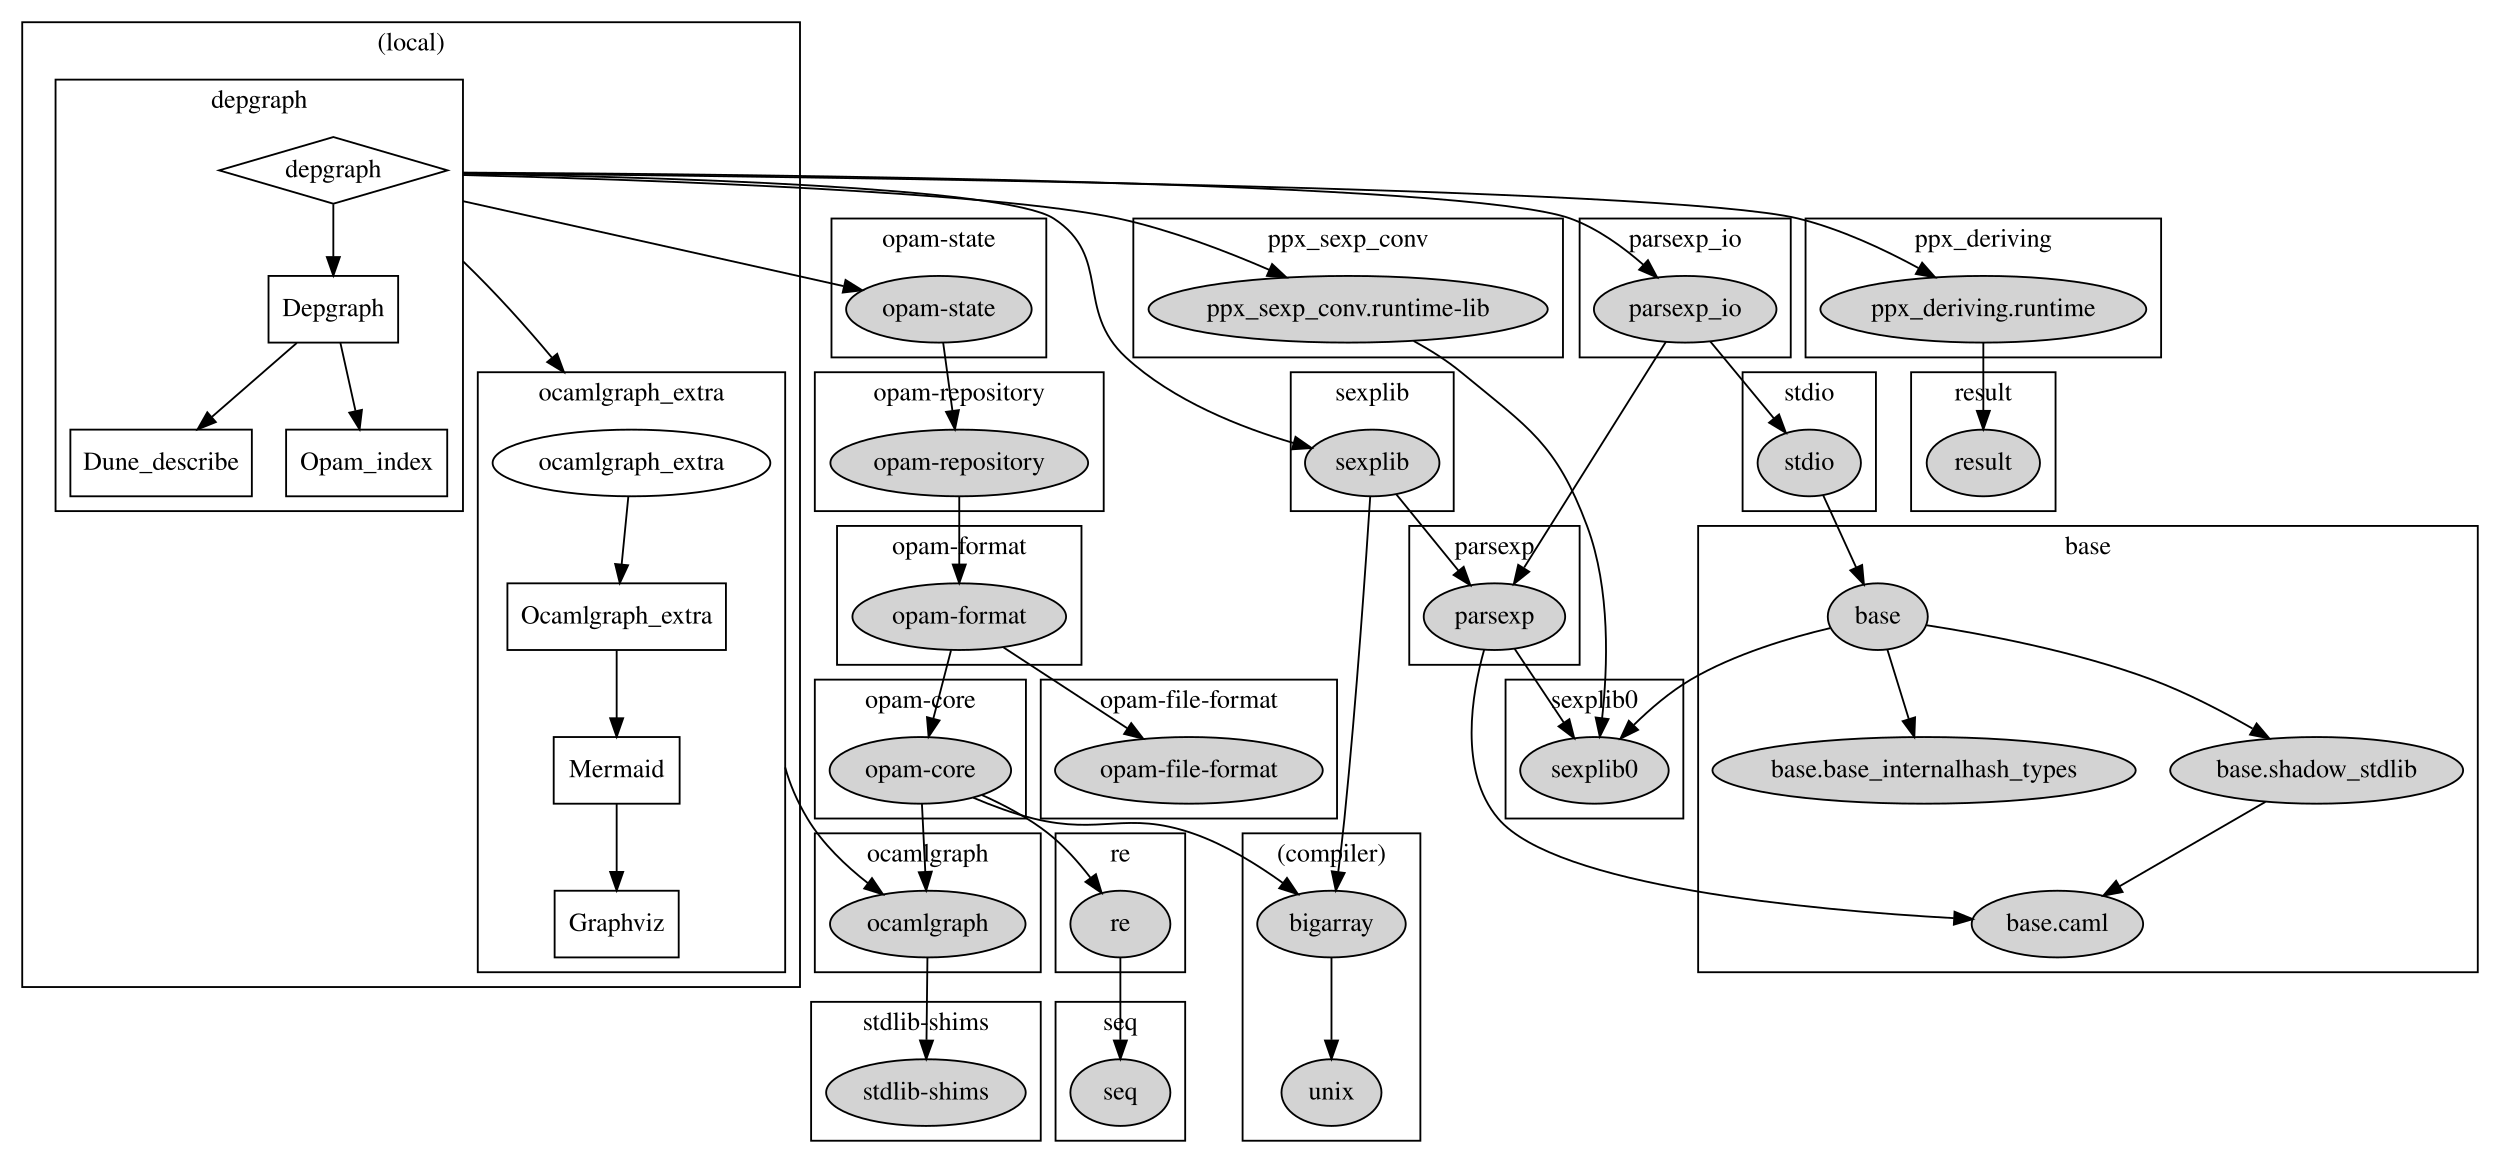
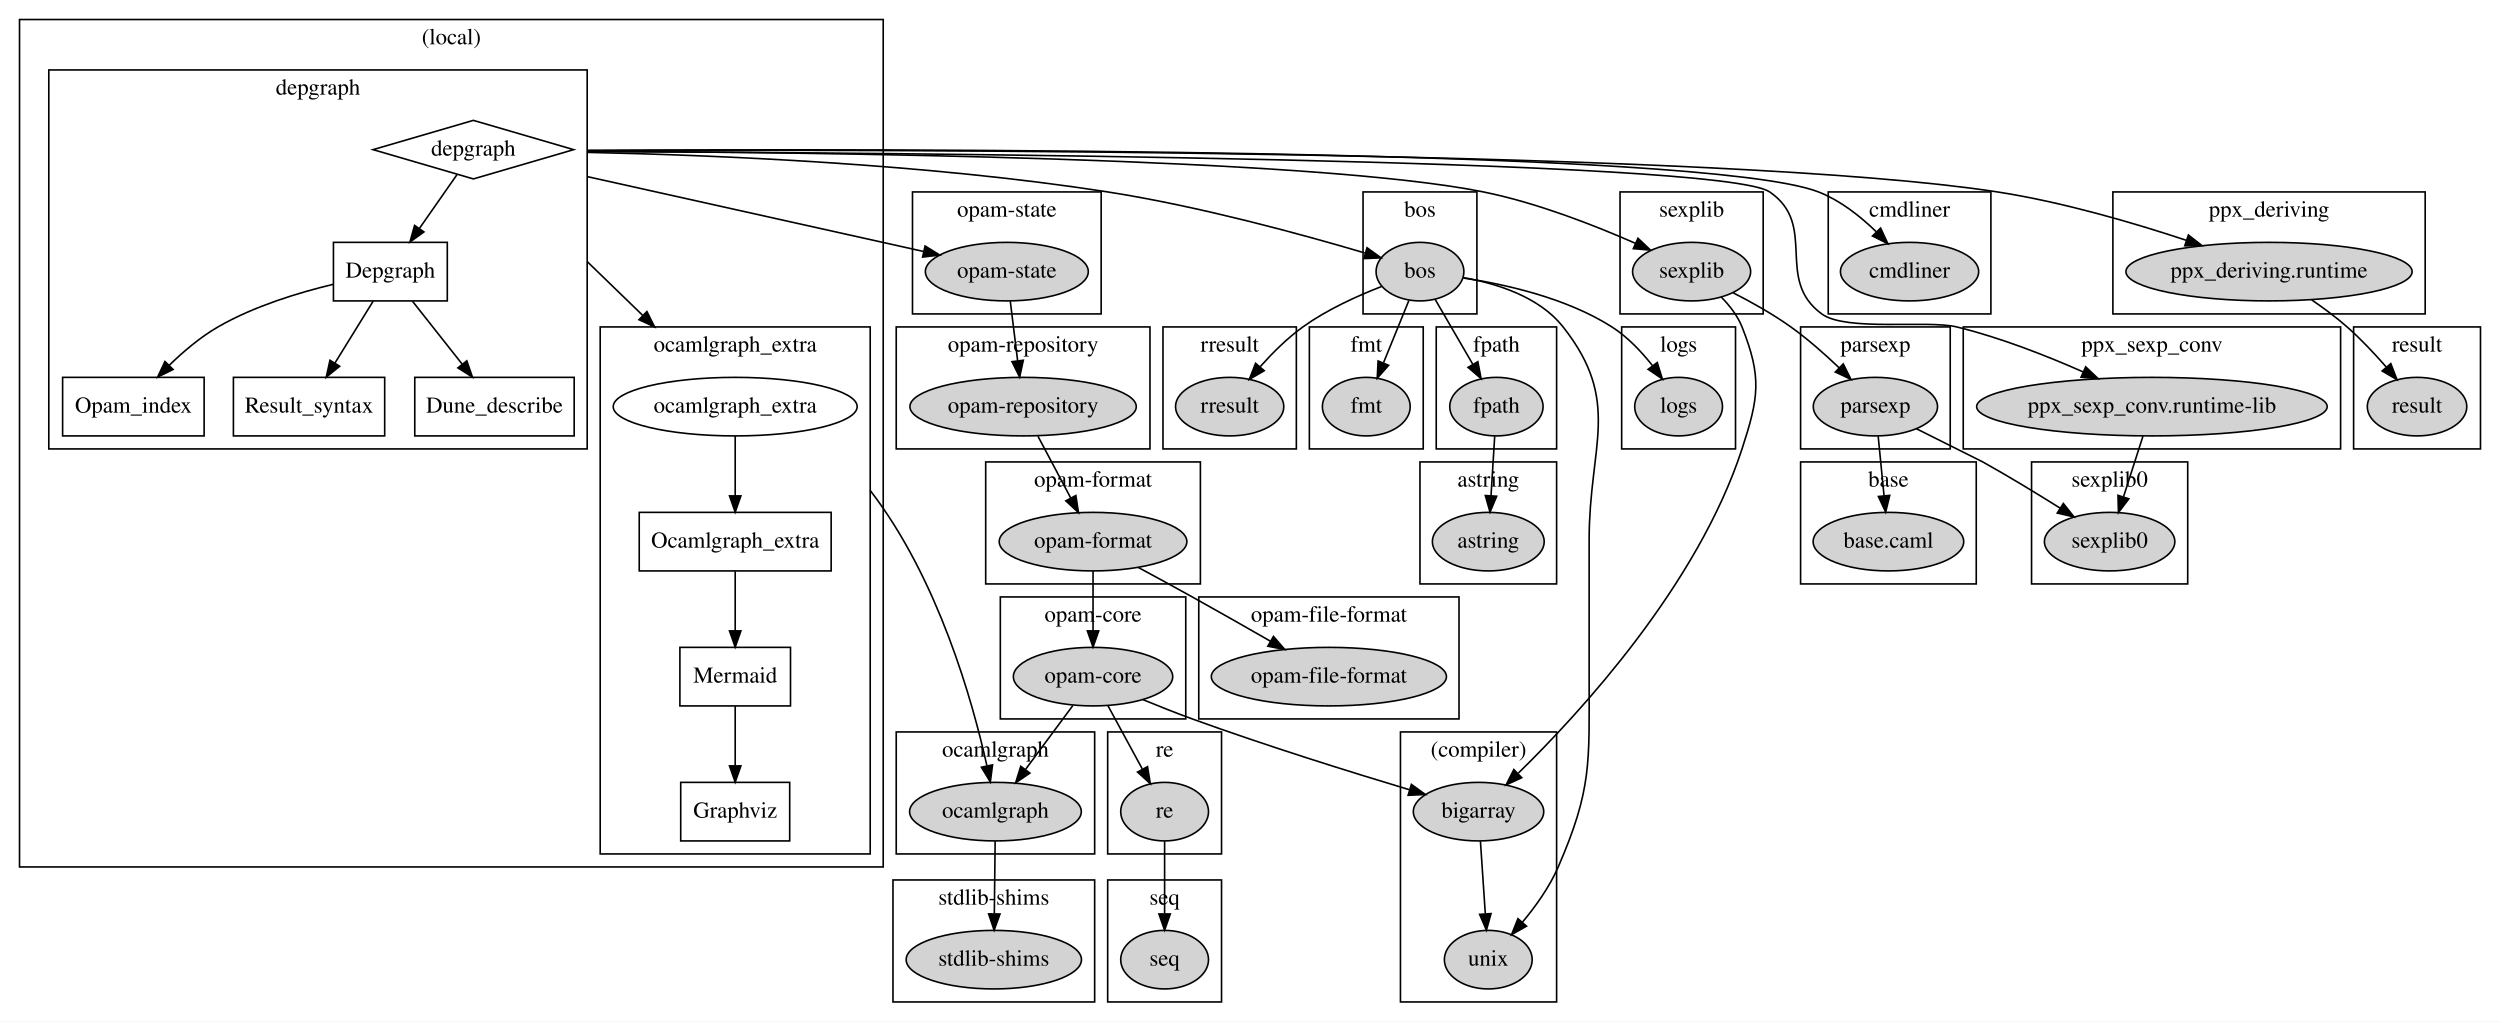
- <svg xmlns="http://www.w3.org/2000/svg" width="1350pt" height="628pt" viewBox="0.00 0.00 1350.00 628.00">
+ <svg xmlns="http://www.w3.org/2000/svg" width="1537pt" height="628pt" viewBox="0.00 0.00 1537.00 628.00">
  <g id="graph0" class="graph" transform="scale(1 1) rotate(0) translate(4 624)">
-     <polygon fill="white" stroke="transparent" points="-4,4 -4,-624 1346,-624 1346,4 -4,4" />
+     <polygon fill="white" stroke="transparent" points="-4,4 -4,-624 1533,-624 1533,4 -4,4" />
    <g id="clust1" class="cluster">
-       <polygon fill="none" stroke="black" points="608,-431 608,-506 840,-506 840,-431 608,-431" />
-       <text text-anchor="middle" x="724" y="-490.8" font-family="Times,serif" font-size="14.00">ppx_sexp_conv</text>
+       <polygon fill="none" stroke="black" points="1203,-348 1203,-423 1435,-423 1435,-348 1203,-348" />
+       <text text-anchor="middle" x="1319" y="-407.8" font-family="Times,serif" font-size="14.00">ppx_sexp_conv</text>
    </g>
    <g id="clust2" class="cluster">
-       <polygon fill="none" stroke="black" points="809,-182 809,-257 905,-257 905,-182 809,-182" />
-       <text text-anchor="middle" x="857" y="-241.8" font-family="Times,serif" font-size="14.00">sexplib0</text>
+       <polygon fill="none" stroke="black" points="1245,-265 1245,-340 1341,-340 1341,-265 1245,-265" />
+       <text text-anchor="middle" x="1293" y="-324.8" font-family="Times,serif" font-size="14.00">sexplib0</text>
    </g>
    <g id="clust3" class="cluster">
-       <polygon fill="none" stroke="black" points="1028,-348 1028,-423 1106,-423 1106,-348 1028,-348" />
-       <text text-anchor="middle" x="1067" y="-407.8" font-family="Times,serif" font-size="14.00">result</text>
+       <polygon fill="none" stroke="black" points="1443,-348 1443,-423 1521,-423 1521,-348 1443,-348" />
+       <text text-anchor="middle" x="1482" y="-407.8" font-family="Times,serif" font-size="14.00">result</text>
    </g>
    <g id="clust4" class="cluster">
-       <polygon fill="none" stroke="black" points="445,-431 445,-506 561,-506 561,-431 445,-431" />
-       <text text-anchor="middle" x="503" y="-490.8" font-family="Times,serif" font-size="14.00">opam-state</text>
+       <polygon fill="none" stroke="black" points="557,-431 557,-506 673,-506 673,-431 557,-431" />
+       <text text-anchor="middle" x="615" y="-490.8" font-family="Times,serif" font-size="14.00">opam-state</text>
    </g>
    <g id="clust5" class="cluster">
-       <polygon fill="none" stroke="black" points="937,-348 937,-423 1009,-423 1009,-348 937,-348" />
-       <text text-anchor="middle" x="973" y="-407.8" font-family="Times,serif" font-size="14.00">stdio</text>
+       <polygon fill="none" stroke="black" points="1120,-431 1120,-506 1220,-506 1220,-431 1120,-431" />
+       <text text-anchor="middle" x="1170" y="-490.8" font-family="Times,serif" font-size="14.00">cmdliner</text>
    </g>
    <g id="clust6" class="cluster">
-       <polygon fill="none" stroke="black" points="849,-431 849,-506 963,-506 963,-431 849,-431" />
-       <text text-anchor="middle" x="906" y="-490.8" font-family="Times,serif" font-size="14.00">parsexp_io</text>
+       <polygon fill="none" stroke="black" points="1103,-348 1103,-423 1195,-423 1195,-348 1103,-348" />
+       <text text-anchor="middle" x="1149" y="-407.8" font-family="Times,serif" font-size="14.00">parsexp</text>
    </g>
    <g id="clust7" class="cluster">
-       <polygon fill="none" stroke="black" points="757,-265 757,-340 849,-340 849,-265 757,-265" />
-       <text text-anchor="middle" x="803" y="-324.8" font-family="Times,serif" font-size="14.00">parsexp</text>
+       <polygon fill="none" stroke="black" points="711,-348 711,-423 793,-423 793,-348 711,-348" />
+       <text text-anchor="middle" x="752" y="-407.8" font-family="Times,serif" font-size="14.00">rresult</text>
    </g>
    <g id="clust8" class="cluster">
-       <polygon fill="none" stroke="black" points="436,-182 436,-257 550,-257 550,-182 436,-182" />
-       <text text-anchor="middle" x="493" y="-241.8" font-family="Times,serif" font-size="14.00">opam-core</text>
+       <polygon fill="none" stroke="black" points="611,-182 611,-257 725,-257 725,-182 611,-182" />
+       <text text-anchor="middle" x="668" y="-241.8" font-family="Times,serif" font-size="14.00">opam-core</text>
    </g>
    <g id="clust9" class="cluster">
-       <polygon fill="none" stroke="black" points="436,-99 436,-174 558,-174 558,-99 436,-99" />
-       <text text-anchor="middle" x="497" y="-158.8" font-family="Times,serif" font-size="14.00">ocamlgraph</text>
+       <polygon fill="none" stroke="black" points="547,-99 547,-174 669,-174 669,-99 547,-99" />
+       <text text-anchor="middle" x="608" y="-158.8" font-family="Times,serif" font-size="14.00">ocamlgraph</text>
    </g>
    <g id="clust10" class="cluster">
-       <polygon fill="none" stroke="black" points="667,-8 667,-174 763,-174 763,-8 667,-8" />
-       <text text-anchor="middle" x="715" y="-158.8" font-family="Times,serif" font-size="14.00">(compiler)</text>
+       <polygon fill="none" stroke="black" points="857,-8 857,-174 953,-174 953,-8 857,-8" />
+       <text text-anchor="middle" x="905" y="-158.8" font-family="Times,serif" font-size="14.00">(compiler)</text>
    </g>
    <g id="clust11" class="cluster">
-       <polygon fill="none" stroke="black" points="971,-431 971,-506 1163,-506 1163,-431 971,-431" />
-       <text text-anchor="middle" x="1067" y="-490.8" font-family="Times,serif" font-size="14.00">ppx_deriving</text>
+       <polygon fill="none" stroke="black" points="993,-348 993,-423 1063,-423 1063,-348 993,-348" />
+       <text text-anchor="middle" x="1028" y="-407.8" font-family="Times,serif" font-size="14.00">logs</text>
    </g>
    <g id="clust12" class="cluster">
-       <polygon fill="none" stroke="black" points="566,-8 566,-83 636,-83 636,-8 566,-8" />
-       <text text-anchor="middle" x="601" y="-67.8" font-family="Times,serif" font-size="14.00">seq</text>
+       <polygon fill="none" stroke="black" points="1295,-431 1295,-506 1487,-506 1487,-431 1295,-431" />
+       <text text-anchor="middle" x="1391" y="-490.8" font-family="Times,serif" font-size="14.00">ppx_deriving</text>
    </g>
    <g id="clust13" class="cluster">
-       <polygon fill="none" stroke="black" points="913,-99 913,-340 1334,-340 1334,-99 913,-99" />
-       <text text-anchor="middle" x="1123.5" y="-324.8" font-family="Times,serif" font-size="14.00">base</text>
+       <polygon fill="none" stroke="black" points="677,-8 677,-83 747,-83 747,-8 677,-8" />
+       <text text-anchor="middle" x="712" y="-67.8" font-family="Times,serif" font-size="14.00">seq</text>
    </g>
    <g id="clust14" class="cluster">
-       <polygon fill="none" stroke="black" points="566,-99 566,-174 636,-174 636,-99 566,-99" />
-       <text text-anchor="middle" x="601" y="-158.8" font-family="Times,serif" font-size="14.00">re</text>
+       <polygon fill="none" stroke="black" points="879,-348 879,-423 953,-423 953,-348 879,-348" />
+       <text text-anchor="middle" x="916" y="-407.8" font-family="Times,serif" font-size="14.00">fpath</text>
    </g>
    <g id="clust15" class="cluster">
-       <polygon fill="none" stroke="black" points="558,-182 558,-257 718,-257 718,-182 558,-182" />
-       <text text-anchor="middle" x="638" y="-241.8" font-family="Times,serif" font-size="14.00">opam-file-format</text>
+       <polygon fill="none" stroke="black" points="1103,-265 1103,-340 1211,-340 1211,-265 1103,-265" />
+       <text text-anchor="middle" x="1157" y="-324.8" font-family="Times,serif" font-size="14.00">base</text>
    </g>
    <g id="clust16" class="cluster">
-       <polygon fill="none" stroke="black" points="448,-265 448,-340 580,-340 580,-265 448,-265" />
-       <text text-anchor="middle" x="514" y="-324.8" font-family="Times,serif" font-size="14.00">opam-format</text>
+       <polygon fill="none" stroke="black" points="677,-99 677,-174 747,-174 747,-99 677,-99" />
+       <text text-anchor="middle" x="712" y="-158.8" font-family="Times,serif" font-size="14.00">re</text>
    </g>
    <g id="clust17" class="cluster">
-       <polygon fill="none" stroke="black" points="436,-348 436,-423 592,-423 592,-348 436,-348" />
-       <text text-anchor="middle" x="514" y="-407.8" font-family="Times,serif" font-size="14.00">opam-repository</text>
+       <polygon fill="none" stroke="black" points="733,-182 733,-257 893,-257 893,-182 733,-182" />
+       <text text-anchor="middle" x="813" y="-241.8" font-family="Times,serif" font-size="14.00">opam-file-format</text>
    </g>
    <g id="clust18" class="cluster">
-       <polygon fill="none" stroke="black" points="434,-8 434,-83 558,-83 558,-8 434,-8" />
-       <text text-anchor="middle" x="496" y="-67.8" font-family="Times,serif" font-size="14.00">stdlib-shims</text>
+       <polygon fill="none" stroke="black" points="602,-265 602,-340 734,-340 734,-265 602,-265" />
+       <text text-anchor="middle" x="668" y="-324.8" font-family="Times,serif" font-size="14.00">opam-format</text>
    </g>
    <g id="clust19" class="cluster">
-       <polygon fill="none" stroke="black" points="693,-348 693,-423 781,-423 781,-348 693,-348" />
-       <text text-anchor="middle" x="737" y="-407.8" font-family="Times,serif" font-size="14.00">sexplib</text>
+       <polygon fill="none" stroke="black" points="869,-265 869,-340 953,-340 953,-265 869,-265" />
+       <text text-anchor="middle" x="911" y="-324.8" font-family="Times,serif" font-size="14.00">astring</text>
    </g>
    <g id="clust20" class="cluster">
-       <polygon fill="none" stroke="black" points="8,-91 8,-612 428,-612 428,-91 8,-91" />
-       <text text-anchor="middle" x="218" y="-596.8" font-family="Times,serif" font-size="14.00">(local)</text>
+       <polygon fill="none" stroke="black" points="834,-431 834,-506 904,-506 904,-431 834,-431" />
+       <text text-anchor="middle" x="869" y="-490.8" font-family="Times,serif" font-size="14.00">bos</text>
    </g>
    <g id="clust21" class="cluster">
-       <polygon fill="none" stroke="black" points="26,-348 26,-581 246,-581 246,-348 26,-348" />
-       <text text-anchor="middle" x="136" y="-565.8" font-family="Times,serif" font-size="14.00">depgraph</text>
+       <polygon fill="none" stroke="black" points="547,-348 547,-423 703,-423 703,-348 547,-348" />
+       <text text-anchor="middle" x="625" y="-407.8" font-family="Times,serif" font-size="14.00">opam-repository</text>
    </g>
    <g id="clust22" class="cluster">
-       <polygon fill="none" stroke="black" points="254,-99 254,-423 420,-423 420,-99 254,-99" />
-       <text text-anchor="middle" x="337" y="-407.8" font-family="Times,serif" font-size="14.00">ocamlgraph_extra</text>
+       <polygon fill="none" stroke="black" points="545,-8 545,-83 669,-83 669,-8 545,-8" />
+       <text text-anchor="middle" x="607" y="-67.8" font-family="Times,serif" font-size="14.00">stdlib-shims</text>
+     </g>
+     <g id="clust23" class="cluster">
+       <polygon fill="none" stroke="black" points="801,-348 801,-423 871,-423 871,-348 801,-348" />
+       <text text-anchor="middle" x="836" y="-407.8" font-family="Times,serif" font-size="14.00">fmt</text>
+     </g>
+     <g id="clust24" class="cluster">
+       <polygon fill="none" stroke="black" points="992,-431 992,-506 1080,-506 1080,-431 992,-431" />
+       <text text-anchor="middle" x="1036" y="-490.8" font-family="Times,serif" font-size="14.00">sexplib</text>
+     </g>
+     <g id="clust25" class="cluster">
+       <polygon fill="none" stroke="black" points="8,-91 8,-612 539,-612 539,-91 8,-91" />
+       <text text-anchor="middle" x="273.5" y="-596.8" font-family="Times,serif" font-size="14.00">(local)</text>
+     </g>
+     <g id="clust26" class="cluster">
+       <polygon fill="none" stroke="black" points="26,-348 26,-581 357,-581 357,-348 26,-348" />
+       <text text-anchor="middle" x="191.5" y="-565.8" font-family="Times,serif" font-size="14.00">depgraph</text>
+     </g>
+     <g id="clust27" class="cluster">
+       <polygon fill="none" stroke="black" points="365,-99 365,-423 531,-423 531,-99 365,-99" />
+       <text text-anchor="middle" x="448" y="-407.8" font-family="Times,serif" font-size="14.00">ocamlgraph_extra</text>
    </g>
    <g id="node1" class="node">
-       <polygon fill="none" stroke="black" points="176,-550 114.33,-532 176,-514 237.67,-532 176,-550" />
-       <text text-anchor="middle" x="176" y="-528.3" font-family="Times,serif" font-size="14.00">depgraph</text>
+       <polygon fill="none" stroke="black" points="287,-550 225.33,-532 287,-514 348.67,-532 287,-550" />
+       <text text-anchor="middle" x="287" y="-528.3" font-family="Times,serif" font-size="14.00">depgraph</text>
+     </g>
+     <g id="node5" class="node">
+       <ellipse fill="lightgrey" stroke="black" cx="869" cy="-457" rx="27" ry="18" />
+       <text text-anchor="middle" x="869" y="-453.3" font-family="Times,serif" font-size="14.00">bos</text>
+     </g>
+     <g id="edge1" class="edge">
+       <path fill="none" stroke="black" d="M357,-530.32C435.38,-528.67 565.97,-523.29 677,-506 733.17,-497.25 796.93,-479.76 835.01,-468.49" />
+       <polygon fill="black" stroke="black" points="836.46,-471.7 845.04,-465.48 834.46,-465 836.46,-471.7" />
+     </g>
+     <g id="node6" class="node">
+       <ellipse fill="lightgrey" stroke="black" cx="1170" cy="-457" rx="42.49" ry="18" />
+       <text text-anchor="middle" x="1170" y="-453.3" font-family="Times,serif" font-size="14.00">cmdliner</text>
+     </g>
+     <g id="edge2" class="edge">
+       <path fill="none" stroke="black" d="M357,-531.54C543.77,-532.62 1044.47,-532.92 1114,-506 1127.38,-500.82 1139.77,-490.98 1149.48,-481.55" />
+       <polygon fill="black" stroke="black" points="1152.2,-483.78 1156.66,-474.17 1147.18,-478.9 1152.2,-483.78" />
+     </g>
+     <g id="node11" class="node">
+       <ellipse fill="none" stroke="black" cx="448" cy="-374" rx="74.99" ry="18" />
+       <text text-anchor="middle" x="448" y="-370.3" font-family="Times,serif" font-size="14.00">ocamlgraph_extra</text>
+     </g>
+     <g id="edge3" class="edge">
+       <path fill="none" stroke="black" d="M357,-463.18C368.43,-452.1 380.14,-440.75 391.21,-430.03" />
+       <polygon fill="black" stroke="black" points="393.72,-432.47 398.46,-423 388.85,-427.44 393.72,-432.47" />
+     </g>
+     <g id="node16" class="node">
+       <ellipse fill="lightgrey" stroke="black" cx="615" cy="-457" rx="50.09" ry="18" />
+       <text text-anchor="middle" x="615" y="-453.3" font-family="Times,serif" font-size="14.00">opam-state</text>
+     </g>
+     <g id="edge4" class="edge">
+       <path fill="none" stroke="black" d="M357,-515.42C419,-501.62 508.06,-481.8 563.67,-469.42" />
+       <polygon fill="black" stroke="black" points="564.73,-472.77 573.73,-467.18 563.21,-465.94 564.73,-472.77" />
+     </g>
+     <g id="node18" class="node">
+       <ellipse fill="lightgrey" stroke="black" cx="1391" cy="-457" rx="87.99" ry="18" />
+       <text text-anchor="middle" x="1391" y="-453.3" font-family="Times,serif" font-size="14.00">ppx_deriving.runtime</text>
+     </g>
+     <g id="edge5" class="edge">
+       <path fill="none" stroke="black" d="M357,-531.42C544.84,-532.19 1057.09,-531.79 1224,-506 1263.72,-499.86 1307.32,-487.12 1340.01,-476.3" />
+       <polygon fill="black" stroke="black" points="1341.43,-479.52 1349.79,-473.01 1339.2,-472.88 1341.43,-479.52" />
+     </g>
+     <g id="node19" class="node">
+       <ellipse fill="lightgrey" stroke="black" cx="1319" cy="-374" rx="107.78" ry="18" />
+       <text text-anchor="middle" x="1319" y="-370.3" font-family="Times,serif" font-size="14.00">ppx_sexp_conv.runtime-lib</text>
+     </g>
+     <g id="edge6" class="edge">
+       <path fill="none" stroke="black" d="M357,-530.84C545.96,-530.12 1054.26,-526.32 1084,-506 1113.92,-485.55 1086.76,-452.4 1116,-431 1130.95,-420.06 1180.99,-427.37 1199,-423 1225.61,-416.53 1254.13,-405.32 1276.68,-395.36" />
+       <polygon fill="black" stroke="black" points="1278.28,-398.48 1285.96,-391.18 1275.41,-392.1 1278.28,-398.48" />
+     </g>
+     <g id="node24" class="node">
+       <ellipse fill="lightgrey" stroke="black" cx="1036" cy="-457" rx="36.29" ry="18" />
+       <text text-anchor="middle" x="1036" y="-453.3" font-family="Times,serif" font-size="14.00">sexplib</text>
+     </g>
+     <g id="edge7" class="edge">
+       <path fill="none" stroke="black" d="M357,-530.97C496.48,-530.47 804.54,-526.92 908,-506 940.8,-499.37 976.29,-485.48 1001.57,-474.34" />
+       <polygon fill="black" stroke="black" points="1003.04,-477.52 1010.73,-470.23 1000.17,-471.13 1003.04,-477.52" />
+     </g>
+     <g id="node28" class="node">
+       <polygon fill="none" stroke="black" points="271,-475 201,-475 201,-439 271,-439 271,-475" />
+       <text text-anchor="middle" x="236" y="-453.3" font-family="Times,serif" font-size="14.00">Depgraph</text>
+     </g>
+     <g id="edge8" class="edge">
+       <path fill="none" stroke="black" d="M276.92,-516.58C270.37,-507.2 261.65,-494.71 253.93,-483.67" />
+       <polygon fill="black" stroke="black" points="256.63,-481.41 248.03,-475.22 250.89,-485.42 256.63,-481.41" />
+     </g>
+     <g id="node2" class="node">
+       <ellipse fill="lightgrey" stroke="black" cx="911" cy="-291" rx="34.39" ry="18" />
+       <text text-anchor="middle" x="911" y="-287.3" font-family="Times,serif" font-size="14.00">astring</text>
+     </g>
+     <g id="node3" class="node">
+       <ellipse fill="lightgrey" stroke="black" cx="1157" cy="-291" rx="46.29" ry="18" />
+       <text text-anchor="middle" x="1157" y="-287.3" font-family="Times,serif" font-size="14.00">base.caml</text>
+     </g>
+     <g id="node4" class="node">
+       <ellipse fill="lightgrey" stroke="black" cx="905" cy="-125" rx="40.09" ry="18" />
+       <text text-anchor="middle" x="905" y="-121.3" font-family="Times,serif" font-size="14.00">bigarray</text>
+     </g>
+     <g id="node27" class="node">
+       <ellipse fill="lightgrey" stroke="black" cx="911" cy="-34" rx="27" ry="18" />
+       <text text-anchor="middle" x="911" y="-30.3" font-family="Times,serif" font-size="14.00">unix</text>
+     </g>
+     <g id="edge9" class="edge">
+       <path fill="none" stroke="black" d="M906.16,-106.84C907,-94.28 908.17,-76.98 909.15,-62.5" />
+       <polygon fill="black" stroke="black" points="912.67,-62.32 909.85,-52.11 905.68,-61.85 912.67,-62.32" />
+     </g>
+     <g id="node7" class="node">
+       <ellipse fill="lightgrey" stroke="black" cx="836" cy="-374" rx="27" ry="18" />
+       <text text-anchor="middle" x="836" y="-370.3" font-family="Times,serif" font-size="14.00">fmt</text>
+     </g>
+     <g id="edge10" class="edge">
+       <path fill="none" stroke="black" d="M862.16,-439.22C857.66,-428.17 851.69,-413.5 846.58,-400.97" />
+       <polygon fill="black" stroke="black" points="849.73,-399.42 842.72,-391.48 843.25,-402.07 849.73,-399.42" />
    </g>
    <g id="node8" class="node">
-       <ellipse fill="none" stroke="black" cx="337" cy="-374" rx="74.99" ry="18" />
-       <text text-anchor="middle" x="337" y="-370.3" font-family="Times,serif" font-size="14.00">ocamlgraph_extra</text>
-     </g>
-     <g id="edge1" class="edge">
-       <path fill="none" stroke="black" d="M246,-482.93C263.56,-466.01 280.04,-447.63 294.02,-430.9" />
-       <polygon fill="black" stroke="black" points="296.88,-432.94 300.55,-423 291.49,-428.48 296.88,-432.94" />
+       <ellipse fill="lightgrey" stroke="black" cx="916" cy="-374" rx="28.7" ry="18" />
+       <text text-anchor="middle" x="916" y="-370.3" font-family="Times,serif" font-size="14.00">fpath</text>
+     </g>
+     <g id="edge11" class="edge">
+       <path fill="none" stroke="black" d="M878.29,-440C884.87,-428.64 893.85,-413.18 901.39,-400.18" />
+       <polygon fill="black" stroke="black" points="904.58,-401.65 906.57,-391.25 898.53,-398.14 904.58,-401.65" />
+     </g>
+     <g id="node9" class="node">
+       <ellipse fill="lightgrey" stroke="black" cx="1028" cy="-374" rx="27" ry="18" />
+       <text text-anchor="middle" x="1028" y="-370.3" font-family="Times,serif" font-size="14.00">logs</text>
+     </g>
+     <g id="edge12" class="edge">
+       <path fill="none" stroke="black" d="M895.66,-453.08C920.85,-449.31 958.85,-440.97 987,-423 996.56,-416.9 1005.09,-407.88 1011.86,-399.31" />
+       <polygon fill="black" stroke="black" points="1014.88,-401.12 1018.02,-391.01 1009.25,-396.95 1014.88,-401.12" />
+     </g>
+     <g id="node22" class="node">
+       <ellipse fill="lightgrey" stroke="black" cx="752" cy="-374" rx="33.29" ry="18" />
+       <text text-anchor="middle" x="752" y="-370.3" font-family="Times,serif" font-size="14.00">rresult</text>
+     </g>
+     <g id="edge13" class="edge">
+       <path fill="none" stroke="black" d="M845.39,-447.86C830.7,-442.17 811.84,-433.68 797,-423 787.44,-416.12 778.29,-407.01 770.76,-398.56" />
+       <polygon fill="black" stroke="black" points="773.25,-396.09 764.08,-390.77 767.93,-400.64 773.25,-396.09" />
+     </g>
+     <g id="edge14" class="edge">
+       <path fill="none" stroke="black" d="M895.62,-453.33C915.72,-449.82 942.27,-441.72 957,-423 993.28,-376.91 973,-350.65 973,-292 973,-292 973,-292 973,-207 973,-154.76 974.76,-138.94 954,-91 948.67,-78.7 940.05,-66.68 931.92,-56.96" />
+       <polygon fill="black" stroke="black" points="934.5,-54.6 925.29,-49.37 929.23,-59.21 934.5,-54.6" />
+     </g>
+     <g id="edge15" class="edge">
+       <path fill="none" stroke="black" d="M914.94,-355.82C914.28,-345.19 913.43,-331.31 912.68,-319.2" />
+       <polygon fill="black" stroke="black" points="916.17,-318.92 912.06,-309.15 909.18,-319.35 916.17,-318.92" />
+     </g>
+     <g id="node10" class="node">
+       <ellipse fill="lightgrey" stroke="black" cx="608" cy="-125" rx="52.79" ry="18" />
+       <text text-anchor="middle" x="608" y="-121.3" font-family="Times,serif" font-size="14.00">ocamlgraph</text>
+     </g>
+     <g id="node26" class="node">
+       <ellipse fill="lightgrey" stroke="black" cx="607" cy="-34" rx="53.89" ry="18" />
+       <text text-anchor="middle" x="607" y="-30.3" font-family="Times,serif" font-size="14.00">stdlib-shims</text>
+     </g>
+     <g id="edge16" class="edge">
+       <path fill="none" stroke="black" d="M607.81,-106.84C607.67,-94.28 607.47,-76.98 607.31,-62.5" />
+       <polygon fill="black" stroke="black" points="610.8,-62.07 607.19,-52.11 603.8,-62.15 610.8,-62.07" />
+     </g>
+     <g id="edge17" class="edge">
+       <path fill="none" stroke="black" d="M531,-322.47C572.8,-268.24 593.9,-193.08 602.73,-153.27" />
+       <polygon fill="black" stroke="black" points="606.21,-153.76 604.86,-143.25 599.36,-152.3 606.21,-153.76" />
+     </g>
+     <g id="node34" class="node">
+       <polygon fill="none" stroke="black" points="507,-309 389,-309 389,-273 507,-273 507,-309" />
+       <text text-anchor="middle" x="448" y="-287.3" font-family="Times,serif" font-size="14.00">Ocamlgraph_extra</text>
+     </g>
+     <g id="edge18" class="edge">
+       <path fill="none" stroke="black" d="M448,-355.82C448,-345.19 448,-331.31 448,-319.2" />
+       <polygon fill="black" stroke="black" points="451.5,-319.15 448,-309.15 444.5,-319.15 451.5,-319.15" />
+     </g>
+     <g id="node12" class="node">
+       <ellipse fill="lightgrey" stroke="black" cx="668" cy="-208" rx="48.99" ry="18" />
+       <text text-anchor="middle" x="668" y="-204.3" font-family="Times,serif" font-size="14.00">opam-core</text>
+     </g>
+     <g id="edge19" class="edge">
+       <path fill="none" stroke="black" d="M698.53,-193.92C708.21,-189.93 719,-185.63 729,-182 774.18,-165.59 826.8,-149.19 862.65,-138.42" />
+       <polygon fill="black" stroke="black" points="863.72,-141.76 872.3,-135.54 861.71,-135.05 863.72,-141.76" />
+     </g>
+     <g id="edge20" class="edge">
+       <path fill="none" stroke="black" d="M655.57,-190.22C647.2,-178.92 636.02,-163.83 626.6,-151.11" />
+       <polygon fill="black" stroke="black" points="629.18,-148.71 620.42,-142.76 623.56,-152.88 629.18,-148.71" />
+     </g>
+     <g id="node20" class="node">
+       <ellipse fill="lightgrey" stroke="black" cx="712" cy="-125" rx="27" ry="18" />
+       <text text-anchor="middle" x="712" y="-121.3" font-family="Times,serif" font-size="14.00">re</text>
+     </g>
+     <g id="edge21" class="edge">
+       <path fill="none" stroke="black" d="M677.12,-190.22C683.21,-178.99 691.35,-164.01 698.23,-151.34" />
+       <polygon fill="black" stroke="black" points="701.5,-152.67 703.2,-142.21 695.35,-149.33 701.5,-152.67" />
    </g>
    <g id="node13" class="node">
-       <ellipse fill="lightgrey" stroke="black" cx="503" cy="-457" rx="50.09" ry="18" />
-       <text text-anchor="middle" x="503" y="-453.3" font-family="Times,serif" font-size="14.00">opam-state</text>
-     </g>
-     <g id="edge2" class="edge">
-       <path fill="none" stroke="black" d="M246,-515.37C307.7,-501.6 396.16,-481.85 451.55,-469.49" />
-       <polygon fill="black" stroke="black" points="452.6,-472.84 461.59,-467.24 451.07,-466.01 452.6,-472.84" />
+       <ellipse fill="lightgrey" stroke="black" cx="813" cy="-208" rx="72.29" ry="18" />
+       <text text-anchor="middle" x="813" y="-204.3" font-family="Times,serif" font-size="14.00">opam-file-format</text>
+     </g>
+     <g id="node14" class="node">
+       <ellipse fill="lightgrey" stroke="black" cx="668" cy="-291" rx="57.69" ry="18" />
+       <text text-anchor="middle" x="668" y="-287.3" font-family="Times,serif" font-size="14.00">opam-format</text>
+     </g>
+     <g id="edge22" class="edge">
+       <path fill="none" stroke="black" d="M668,-272.82C668,-262.19 668,-248.31 668,-236.2" />
+       <polygon fill="black" stroke="black" points="671.5,-236.15 668,-226.15 664.5,-236.15 671.5,-236.15" />
+     </g>
+     <g id="edge23" class="edge">
+       <path fill="none" stroke="black" d="M695.71,-275.19C706.17,-269.55 718.16,-263.03 729,-257 744.8,-248.21 762.17,-238.33 776.99,-229.82" />
+       <polygon fill="black" stroke="black" points="778.93,-232.74 785.85,-224.73 775.44,-226.68 778.93,-232.74" />
    </g>
    <g id="node15" class="node">
-       <ellipse fill="lightgrey" stroke="black" cx="906" cy="-457" rx="49.29" ry="18" />
-       <text text-anchor="middle" x="906" y="-453.3" font-family="Times,serif" font-size="14.00">parsexp_io</text>
-     </g>
-     <g id="edge3" class="edge">
-       <path fill="none" stroke="black" d="M246,-530.8C406.01,-529.99 788.99,-525.96 844,-506 858.62,-500.69 872.54,-490.56 883.48,-480.97" />
-       <polygon fill="black" stroke="black" points="885.89,-483.5 890.88,-474.16 881.15,-478.35 885.89,-483.5" />
-     </g>
-     <g id="node16" class="node">
-       <ellipse fill="lightgrey" stroke="black" cx="1067" cy="-457" rx="87.99" ry="18" />
-       <text text-anchor="middle" x="1067" y="-453.3" font-family="Times,serif" font-size="14.00">ppx_deriving.runtime</text>
-     </g>
-     <g id="edge4" class="edge">
-       <path fill="none" stroke="black" d="M246,-530.44C426.44,-528.77 898.15,-522.82 967,-506 989.73,-500.45 1013.4,-489.36 1032.01,-479.24" />
-       <polygon fill="black" stroke="black" points="1033.96,-482.16 1040.97,-474.22 1030.54,-476.05 1033.96,-482.16" />
+       <ellipse fill="lightgrey" stroke="black" cx="625" cy="-374" rx="69.59" ry="18" />
+       <text text-anchor="middle" x="625" y="-370.3" font-family="Times,serif" font-size="14.00">opam-repository</text>
+     </g>
+     <g id="edge24" class="edge">
+       <path fill="none" stroke="black" d="M634.12,-355.82C639.97,-344.79 647.69,-330.27 654.27,-317.86" />
+       <polygon fill="black" stroke="black" points="657.44,-319.35 659.04,-308.88 651.26,-316.07 657.44,-319.35" />
+     </g>
+     <g id="edge25" class="edge">
+       <path fill="none" stroke="black" d="M617.12,-438.82C618.43,-428.19 620.15,-414.31 621.64,-402.2" />
+       <polygon fill="black" stroke="black" points="625.13,-402.51 622.88,-392.15 618.18,-401.65 625.13,-402.51" />
    </g>
    <g id="node17" class="node">
-       <ellipse fill="lightgrey" stroke="black" cx="724" cy="-457" rx="107.78" ry="18" />
-       <text text-anchor="middle" x="724" y="-453.3" font-family="Times,serif" font-size="14.00">ppx_sexp_conv.runtime-lib</text>
-     </g>
-     <g id="edge5" class="edge">
-       <path fill="none" stroke="black" d="M246,-529.5C348.56,-526.85 534.56,-520.23 600,-506 627.95,-499.92 657.9,-488.48 681.36,-478.29" />
-       <polygon fill="black" stroke="black" points="682.94,-481.42 690.67,-474.17 680.11,-475.02 682.94,-481.42" />
+       <ellipse fill="lightgrey" stroke="black" cx="1149" cy="-374" rx="38.19" ry="18" />
+       <text text-anchor="middle" x="1149" y="-370.3" font-family="Times,serif" font-size="14.00">parsexp</text>
+     </g>
+     <g id="edge26" class="edge">
+       <path fill="none" stroke="black" d="M1150.7,-355.82C1151.75,-345.19 1153.12,-331.31 1154.31,-319.2" />
+       <polygon fill="black" stroke="black" points="1157.81,-319.45 1155.31,-309.15 1150.84,-318.76 1157.81,-319.45" />
+     </g>
+     <g id="node25" class="node">
+       <ellipse fill="lightgrey" stroke="black" cx="1293" cy="-291" rx="40.09" ry="18" />
+       <text text-anchor="middle" x="1293" y="-287.3" font-family="Times,serif" font-size="14.00">sexplib0</text>
+     </g>
+     <g id="edge27" class="edge">
+       <path fill="none" stroke="black" d="M1174.19,-360.41C1192.72,-351.15 1214.74,-340.14 1215,-340 1230.99,-331.1 1248.38,-320.5 1262.66,-311.53" />
+       <polygon fill="black" stroke="black" points="1264.54,-314.48 1271.12,-306.18 1260.8,-308.57 1264.54,-314.48" />
    </g>
    <g id="node21" class="node">
-       <ellipse fill="lightgrey" stroke="black" cx="737" cy="-374" rx="36.29" ry="18" />
-       <text text-anchor="middle" x="737" y="-370.3" font-family="Times,serif" font-size="14.00">sexplib</text>
-     </g>
-     <g id="edge6" class="edge">
-       <path fill="none" stroke="black" d="M246,-530.19C350.79,-528.44 539.02,-522.94 565,-506 596.47,-485.48 576.38,-456.47 604,-431 629.46,-407.53 666.19,-393.08 694.6,-384.75" />
-       <polygon fill="black" stroke="black" points="695.58,-388.11 704.28,-382.05 693.7,-381.37 695.58,-388.11" />
-     </g>
-     <g id="node26" class="node">
-       <polygon fill="none" stroke="black" points="211,-475 141,-475 141,-439 211,-439 211,-475" />
-       <text text-anchor="middle" x="176" y="-453.3" font-family="Times,serif" font-size="14.00">Depgraph</text>
-     </g>
-     <g id="edge7" class="edge">
-       <path fill="none" stroke="black" d="M176,-513.7C176,-505.25 176,-494.87 176,-485.37" />
-       <polygon fill="black" stroke="black" points="179.5,-485.18 176,-475.18 172.5,-485.18 179.5,-485.18" />
-     </g>
-     <g id="node2" class="node">
-       <ellipse fill="lightgrey" stroke="black" cx="1010" cy="-291" rx="27" ry="18" />
-       <text text-anchor="middle" x="1010" y="-287.3" font-family="Times,serif" font-size="14.00">base</text>
-     </g>
-     <g id="node3" class="node">
-       <ellipse fill="lightgrey" stroke="black" cx="1035" cy="-208" rx="114.28" ry="18" />
-       <text text-anchor="middle" x="1035" y="-204.3" font-family="Times,serif" font-size="14.00">base.base_internalhash_types</text>
-     </g>
-     <g id="edge8" class="edge">
-       <path fill="none" stroke="black" d="M1015.18,-273.22C1018.51,-262.43 1022.91,-248.17 1026.72,-235.84" />
-       <polygon fill="black" stroke="black" points="1030.14,-236.63 1029.74,-226.04 1023.45,-234.56 1030.14,-236.63" />
-     </g>
-     <g id="node5" class="node">
-       <ellipse fill="lightgrey" stroke="black" cx="1247" cy="-208" rx="79.09" ry="18" />
-       <text text-anchor="middle" x="1247" y="-204.3" font-family="Times,serif" font-size="14.00">base.shadow_stdlib</text>
-     </g>
-     <g id="edge9" class="edge">
-       <path fill="none" stroke="black" d="M1036.29,-286.38C1066.38,-281.73 1116.81,-272.36 1158,-257 1176.7,-250.03 1196.34,-239.78 1212.4,-230.54" />
-       <polygon fill="black" stroke="black" points="1214.56,-233.33 1221.41,-225.25 1211.02,-227.3 1214.56,-233.33" />
-     </g>
-     <g id="node22" class="node">
-       <ellipse fill="lightgrey" stroke="black" cx="857" cy="-208" rx="40.09" ry="18" />
-       <text text-anchor="middle" x="857" y="-204.3" font-family="Times,serif" font-size="14.00">sexplib0</text>
-     </g>
-     <g id="edge10" class="edge">
-       <path fill="none" stroke="black" d="M984.24,-284.81C963.03,-279.81 932.71,-270.91 909,-257 897.85,-250.46 887.09,-241.19 878.27,-232.54" />
-       <polygon fill="black" stroke="black" points="880.56,-229.88 871.07,-225.18 875.56,-234.77 880.56,-229.88" />
-     </g>
-     <g id="node4" class="node">
-       <ellipse fill="lightgrey" stroke="black" cx="1107" cy="-125" rx="46.29" ry="18" />
-       <text text-anchor="middle" x="1107" y="-121.3" font-family="Times,serif" font-size="14.00">base.caml</text>
-     </g>
-     <g id="edge11" class="edge">
-       <path fill="none" stroke="black" d="M1219.34,-191C1196.73,-177.91 1164.68,-159.37 1140.59,-145.44" />
-       <polygon fill="black" stroke="black" points="1142.2,-142.32 1131.79,-140.34 1138.69,-148.38 1142.2,-142.32" />
-     </g>
-     <g id="node6" class="node">
-       <ellipse fill="lightgrey" stroke="black" cx="715" cy="-125" rx="40.09" ry="18" />
-       <text text-anchor="middle" x="715" y="-121.3" font-family="Times,serif" font-size="14.00">bigarray</text>
-     </g>
-     <g id="node25" class="node">
-       <ellipse fill="lightgrey" stroke="black" cx="715" cy="-34" rx="27" ry="18" />
-       <text text-anchor="middle" x="715" y="-30.3" font-family="Times,serif" font-size="14.00">unix</text>
-     </g>
-     <g id="edge12" class="edge">
-       <path fill="none" stroke="black" d="M715,-106.84C715,-94.28 715,-76.98 715,-62.5" />
-       <polygon fill="black" stroke="black" points="718.5,-62.11 715,-52.11 711.5,-62.11 718.5,-62.11" />
-     </g>
-     <g id="node7" class="node">
-       <ellipse fill="lightgrey" stroke="black" cx="497" cy="-125" rx="52.79" ry="18" />
-       <text text-anchor="middle" x="497" y="-121.3" font-family="Times,serif" font-size="14.00">ocamlgraph</text>
-     </g>
-     <g id="node24" class="node">
-       <ellipse fill="lightgrey" stroke="black" cx="496" cy="-34" rx="53.89" ry="18" />
-       <text text-anchor="middle" x="496" y="-30.3" font-family="Times,serif" font-size="14.00">stdlib-shims</text>
-     </g>
-     <g id="edge13" class="edge">
-       <path fill="none" stroke="black" d="M496.81,-106.84C496.67,-94.28 496.47,-76.98 496.31,-62.5" />
-       <polygon fill="black" stroke="black" points="499.8,-62.07 496.19,-52.11 492.8,-62.15 499.8,-62.07" />
-     </g>
-     <g id="edge14" class="edge">
-       <path fill="none" stroke="black" d="M420,-209.61C422.41,-200.87 426.19,-191.72 432,-182 440.14,-168.39 452.74,-156.42 464.7,-147.07" />
-       <polygon fill="black" stroke="black" points="466.87,-149.82 472.8,-141.04 462.69,-144.2 466.87,-149.82" />
+       <ellipse fill="lightgrey" stroke="black" cx="1482" cy="-374" rx="30.59" ry="18" />
+       <text text-anchor="middle" x="1482" y="-370.3" font-family="Times,serif" font-size="14.00">result</text>
+     </g>
+     <g id="edge28" class="edge">
+       <path fill="none" stroke="black" d="M1417.25,-439.61C1424.56,-434.61 1432.32,-428.88 1439,-423 1447.44,-415.57 1455.88,-406.58 1463.02,-398.4" />
+       <polygon fill="black" stroke="black" points="1465.87,-400.45 1469.68,-390.57 1460.54,-395.92 1465.87,-400.45" />
+     </g>
+     <g id="edge29" class="edge">
+       <path fill="none" stroke="black" d="M1313.49,-355.82C1310.02,-345.01 1305.47,-330.84 1301.54,-318.59" />
+       <polygon fill="black" stroke="black" points="1304.81,-317.33 1298.42,-308.88 1298.14,-319.47 1304.81,-317.33" />
+     </g>
+     <g id="node23" class="node">
+       <ellipse fill="lightgrey" stroke="black" cx="712" cy="-34" rx="27" ry="18" />
+       <text text-anchor="middle" x="712" y="-30.3" font-family="Times,serif" font-size="14.00">seq</text>
+     </g>
+     <g id="edge30" class="edge">
+       <path fill="none" stroke="black" d="M712,-106.84C712,-94.28 712,-76.98 712,-62.5" />
+       <polygon fill="black" stroke="black" points="715.5,-62.11 712,-52.11 708.5,-62.11 715.5,-62.11" />
+     </g>
+     <g id="edge31" class="edge">
+       <path fill="none" stroke="black" d="M1054.26,-441.33C1059.38,-436.14 1064.28,-429.87 1067,-423 1079.27,-392.01 1077.33,-379.69 1067,-348 1039.73,-264.36 967.7,-186.04 929.54,-148.76" />
+       <polygon fill="black" stroke="black" points="931.57,-145.86 921.94,-141.44 926.71,-150.9 931.57,-145.86" />
+     </g>
+     <g id="edge32" class="edge">
+       <path fill="none" stroke="black" d="M1061.48,-444.02C1072.75,-438.27 1085.93,-430.91 1097,-423 1107.36,-415.59 1117.85,-406.32 1126.67,-397.9" />
+       <polygon fill="black" stroke="black" points="1129.24,-400.28 1133.95,-390.79 1124.35,-395.27 1129.24,-400.28" />
+     </g>
+     <g id="node29" class="node">
+       <polygon fill="none" stroke="black" points="349,-392 251,-392 251,-356 349,-356 349,-392" />
+       <text text-anchor="middle" x="300" y="-370.3" font-family="Times,serif" font-size="14.00">Dune_describe</text>
+     </g>
+     <g id="edge33" class="edge">
+       <path fill="none" stroke="black" d="M249.57,-438.82C258.48,-427.55 270.28,-412.61 280.23,-400.02" />
+       <polygon fill="black" stroke="black" points="282.99,-402.17 286.45,-392.15 277.5,-397.83 282.99,-402.17" />
+     </g>
+     <g id="node30" class="node">
+       <polygon fill="none" stroke="black" points="121.5,-392 34.5,-392 34.5,-356 121.5,-356 121.5,-392" />
+       <text text-anchor="middle" x="78" y="-370.3" font-family="Times,serif" font-size="14.00">Opam_index</text>
+     </g>
+     <g id="edge34" class="edge">
+       <path fill="none" stroke="black" d="M200.99,-449.23C179.53,-444.1 152.03,-435.72 130,-423 119.14,-416.73 108.67,-407.82 100.01,-399.39" />
+       <polygon fill="black" stroke="black" points="102.41,-396.84 92.9,-392.17 97.42,-401.75 102.41,-396.84" />
    </g>
    <g id="node31" class="node">
-       <polygon fill="none" stroke="black" points="388,-309 270,-309 270,-273 388,-273 388,-309" />
-       <text text-anchor="middle" x="329" y="-287.3" font-family="Times,serif" font-size="14.00">Ocamlgraph_extra</text>
-     </g>
-     <g id="edge15" class="edge">
-       <path fill="none" stroke="black" d="M335.3,-355.82C334.25,-345.19 332.88,-331.31 331.69,-319.2" />
-       <polygon fill="black" stroke="black" points="335.16,-318.76 330.69,-309.15 328.19,-319.45 335.16,-318.76" />
-     </g>
-     <g id="node9" class="node">
-       <ellipse fill="lightgrey" stroke="black" cx="493" cy="-208" rx="48.99" ry="18" />
-       <text text-anchor="middle" x="493" y="-204.3" font-family="Times,serif" font-size="14.00">opam-core</text>
-     </g>
-     <g id="edge16" class="edge">
-       <path fill="none" stroke="black" d="M521.58,-193.24C531.62,-188.97 543.11,-184.68 554,-182 591.28,-172.84 603.7,-186.48 640,-174 657.56,-167.97 675.14,-157.03 688.87,-147.12" />
-       <polygon fill="black" stroke="black" points="690.97,-149.93 696.88,-141.14 686.78,-144.32 690.97,-149.93" />
-     </g>
-     <g id="edge17" class="edge">
-       <path fill="none" stroke="black" d="M493.85,-189.82C494.37,-179.19 495.06,-165.31 495.66,-153.2" />
-       <polygon fill="black" stroke="black" points="499.16,-153.31 496.15,-143.15 492.16,-152.97 499.16,-153.31" />
-     </g>
-     <g id="node18" class="node">
-       <ellipse fill="lightgrey" stroke="black" cx="601" cy="-125" rx="27" ry="18" />
-       <text text-anchor="middle" x="601" y="-121.3" font-family="Times,serif" font-size="14.00">re</text>
-     </g>
-     <g id="edge18" class="edge">
-       <path fill="none" stroke="black" d="M526.32,-194.64C538.25,-189.32 551.36,-182.38 562,-174 570.51,-167.29 578.38,-158.41 584.78,-150.12" />
-       <polygon fill="black" stroke="black" points="587.79,-151.93 590.89,-141.8 582.15,-147.78 587.79,-151.93" />
-     </g>
-     <g id="node10" class="node">
-       <ellipse fill="lightgrey" stroke="black" cx="638" cy="-208" rx="72.29" ry="18" />
-       <text text-anchor="middle" x="638" y="-204.3" font-family="Times,serif" font-size="14.00">opam-file-format</text>
-     </g>
-     <g id="node11" class="node">
-       <ellipse fill="lightgrey" stroke="black" cx="514" cy="-291" rx="57.69" ry="18" />
-       <text text-anchor="middle" x="514" y="-287.3" font-family="Times,serif" font-size="14.00">opam-format</text>
-     </g>
-     <g id="edge19" class="edge">
-       <path fill="none" stroke="black" d="M509.55,-272.82C506.76,-262.08 503.12,-248.03 499.96,-235.84" />
-       <polygon fill="black" stroke="black" points="503.34,-234.95 497.45,-226.15 496.57,-236.71 503.34,-234.95" />
-     </g>
-     <g id="edge20" class="edge">
-       <path fill="none" stroke="black" d="M537.91,-274.38C556.88,-261.99 583.61,-244.53 604.67,-230.77" />
-       <polygon fill="black" stroke="black" points="606.86,-233.52 613.32,-225.12 603.03,-227.66 606.86,-233.52" />
-     </g>
-     <g id="node12" class="node">
-       <ellipse fill="lightgrey" stroke="black" cx="514" cy="-374" rx="69.59" ry="18" />
-       <text text-anchor="middle" x="514" y="-370.3" font-family="Times,serif" font-size="14.00">opam-repository</text>
-     </g>
-     <g id="edge21" class="edge">
-       <path fill="none" stroke="black" d="M514,-355.82C514,-345.19 514,-331.31 514,-319.2" />
-       <polygon fill="black" stroke="black" points="517.5,-319.15 514,-309.15 510.5,-319.15 517.5,-319.15" />
-     </g>
-     <g id="edge22" class="edge">
-       <path fill="none" stroke="black" d="M505.33,-438.82C506.78,-428.19 508.66,-414.31 510.31,-402.2" />
-       <polygon fill="black" stroke="black" points="513.79,-402.53 511.67,-392.15 506.86,-401.59 513.79,-402.53" />
-     </g>
-     <g id="node14" class="node">
-       <ellipse fill="lightgrey" stroke="black" cx="803" cy="-291" rx="38.19" ry="18" />
-       <text text-anchor="middle" x="803" y="-287.3" font-family="Times,serif" font-size="14.00">parsexp</text>
-     </g>
-     <g id="edge23" class="edge">
-       <path fill="none" stroke="black" d="M797.43,-273.12C790.88,-249.73 783.42,-207.47 805,-182 836.01,-145.4 972.61,-132.59 1051.05,-128.2" />
-       <polygon fill="black" stroke="black" points="1051.45,-131.68 1061.25,-127.66 1051.08,-124.69 1051.45,-131.68" />
-     </g>
-     <g id="edge24" class="edge">
-       <path fill="none" stroke="black" d="M813.93,-273.61C821.54,-262.19 831.83,-246.75 840.45,-233.83" />
-       <polygon fill="black" stroke="black" points="843.45,-235.63 846.09,-225.37 837.63,-231.75 843.45,-235.63" />
-     </g>
-     <g id="edge25" class="edge">
-       <path fill="none" stroke="black" d="M895.56,-439.37C877.51,-410.64 840.38,-351.52 819.04,-317.54" />
-       <polygon fill="black" stroke="black" points="821.75,-315.28 813.47,-308.67 815.83,-319 821.75,-315.28" />
-     </g>
-     <g id="node23" class="node">
-       <ellipse fill="lightgrey" stroke="black" cx="973" cy="-374" rx="27.9" ry="18" />
-       <text text-anchor="middle" x="973" y="-370.3" font-family="Times,serif" font-size="14.00">stdio</text>
-     </g>
-     <g id="edge26" class="edge">
-       <path fill="none" stroke="black" d="M919.56,-439.61C929.44,-427.66 942.96,-411.32 953.92,-398.06" />
-       <polygon fill="black" stroke="black" points="956.69,-400.21 960.37,-390.27 951.3,-395.75 956.69,-400.21" />
-     </g>
-     <g id="node19" class="node">
-       <ellipse fill="lightgrey" stroke="black" cx="1067" cy="-374" rx="30.59" ry="18" />
-       <text text-anchor="middle" x="1067" y="-370.3" font-family="Times,serif" font-size="14.00">result</text>
-     </g>
-     <g id="edge27" class="edge">
-       <path fill="none" stroke="black" d="M1067,-438.82C1067,-428.19 1067,-414.31 1067,-402.2" />
-       <polygon fill="black" stroke="black" points="1070.5,-402.15 1067,-392.15 1063.5,-402.15 1070.5,-402.15" />
-     </g>
-     <g id="edge28" class="edge">
-       <path fill="none" stroke="black" d="M759.36,-439.87C768.17,-435.07 777.29,-429.36 785,-423 821.77,-392.64 836.27,-384.66 853,-340 865.76,-305.95 864.15,-263.37 861.13,-236.17" />
-       <polygon fill="black" stroke="black" points="864.6,-235.7 859.89,-226.21 857.66,-236.57 864.6,-235.7" />
-     </g>
-     <g id="node20" class="node">
-       <ellipse fill="lightgrey" stroke="black" cx="601" cy="-34" rx="27" ry="18" />
-       <text text-anchor="middle" x="601" y="-30.3" font-family="Times,serif" font-size="14.00">seq</text>
-     </g>
-     <g id="edge29" class="edge">
-       <path fill="none" stroke="black" d="M601,-106.84C601,-94.28 601,-76.98 601,-62.5" />
-       <polygon fill="black" stroke="black" points="604.5,-62.11 601,-52.11 597.5,-62.11 604.5,-62.11" />
-     </g>
-     <g id="edge30" class="edge">
-       <path fill="none" stroke="black" d="M735.92,-355.86C733.75,-322.39 728.51,-246.03 722,-182 721.05,-172.61 719.82,-162.36 718.66,-153.23" />
-       <polygon fill="black" stroke="black" points="722.11,-152.6 717.35,-143.13 715.16,-153.5 722.11,-152.6" />
-     </g>
-     <g id="edge31" class="edge">
-       <path fill="none" stroke="black" d="M750.04,-357C759.62,-345.24 772.8,-329.06 783.61,-315.79" />
-       <polygon fill="black" stroke="black" points="786.38,-317.93 789.99,-307.97 780.96,-313.51 786.38,-317.93" />
-     </g>
-     <g id="edge32" class="edge">
-       <path fill="none" stroke="black" d="M980.49,-356.61C985.6,-345.41 992.48,-330.34 998.32,-317.58" />
-       <polygon fill="black" stroke="black" points="1001.55,-318.92 1002.52,-308.37 995.19,-316.01 1001.55,-318.92" />
-     </g>
-     <g id="node27" class="node">
-       <polygon fill="none" stroke="black" points="132,-392 34,-392 34,-356 132,-356 132,-392" />
-       <text text-anchor="middle" x="83" y="-370.3" font-family="Times,serif" font-size="14.00">Dune_describe</text>
-     </g>
-     <g id="edge33" class="edge">
-       <path fill="none" stroke="black" d="M156.28,-438.82C142.96,-427.22 125.2,-411.75 110.5,-398.95" />
-       <polygon fill="black" stroke="black" points="112.53,-396.08 102.69,-392.15 107.94,-401.36 112.53,-396.08" />
-     </g>
-     <g id="node28" class="node">
-       <polygon fill="none" stroke="black" points="237.5,-392 150.5,-392 150.5,-356 237.5,-356 237.5,-392" />
-       <text text-anchor="middle" x="194" y="-370.3" font-family="Times,serif" font-size="14.00">Opam_index</text>
-     </g>
-     <g id="edge34" class="edge">
-       <path fill="none" stroke="black" d="M179.82,-438.82C182.18,-428.19 185.27,-414.31 187.95,-402.2" />
-       <polygon fill="black" stroke="black" points="191.44,-402.67 190.19,-392.15 184.6,-401.16 191.44,-402.67" />
-     </g>
-     <g id="node29" class="node">
-       <polygon fill="none" stroke="black" points="362.5,-143 295.5,-143 295.5,-107 362.5,-107 362.5,-143" />
-       <text text-anchor="middle" x="329" y="-121.3" font-family="Times,serif" font-size="14.00">Graphviz</text>
-     </g>
-     <g id="node30" class="node">
-       <polygon fill="none" stroke="black" points="363,-226 295,-226 295,-190 363,-190 363,-226" />
-       <text text-anchor="middle" x="329" y="-204.3" font-family="Times,serif" font-size="14.00">Mermaid</text>
+       <polygon fill="none" stroke="black" points="232.5,-392 139.5,-392 139.5,-356 232.5,-356 232.5,-392" />
+       <text text-anchor="middle" x="186" y="-370.3" font-family="Times,serif" font-size="14.00">Result_syntax</text>
    </g>
    <g id="edge35" class="edge">
-       <path fill="none" stroke="black" d="M329,-189.82C329,-179.19 329,-165.31 329,-153.2" />
-       <polygon fill="black" stroke="black" points="332.5,-153.15 329,-143.15 325.5,-153.15 332.5,-153.15" />
+       <path fill="none" stroke="black" d="M225.4,-438.82C218.57,-427.76 209.57,-413.18 201.89,-400.75" />
+       <polygon fill="black" stroke="black" points="204.82,-398.82 196.59,-392.15 198.86,-402.5 204.82,-398.82" />
+     </g>
+     <g id="node32" class="node">
+       <polygon fill="none" stroke="black" points="481.5,-143 414.5,-143 414.5,-107 481.5,-107 481.5,-143" />
+       <text text-anchor="middle" x="448" y="-121.3" font-family="Times,serif" font-size="14.00">Graphviz</text>
+     </g>
+     <g id="node33" class="node">
+       <polygon fill="none" stroke="black" points="482,-226 414,-226 414,-190 482,-190 482,-226" />
+       <text text-anchor="middle" x="448" y="-204.3" font-family="Times,serif" font-size="14.00">Mermaid</text>
    </g>
    <g id="edge36" class="edge">
-       <path fill="none" stroke="black" d="M329,-272.82C329,-262.19 329,-248.31 329,-236.2" />
-       <polygon fill="black" stroke="black" points="332.5,-236.15 329,-226.15 325.5,-236.15 332.5,-236.15" />
+       <path fill="none" stroke="black" d="M448,-189.82C448,-179.19 448,-165.31 448,-153.2" />
+       <polygon fill="black" stroke="black" points="451.5,-153.15 448,-143.15 444.5,-153.15 451.5,-153.15" />
+     </g>
+     <g id="edge37" class="edge">
+       <path fill="none" stroke="black" d="M448,-272.82C448,-262.19 448,-248.31 448,-236.2" />
+       <polygon fill="black" stroke="black" points="451.5,-236.15 448,-226.15 444.5,-236.15 451.5,-236.15" />
    </g>
  </g>
</svg>
